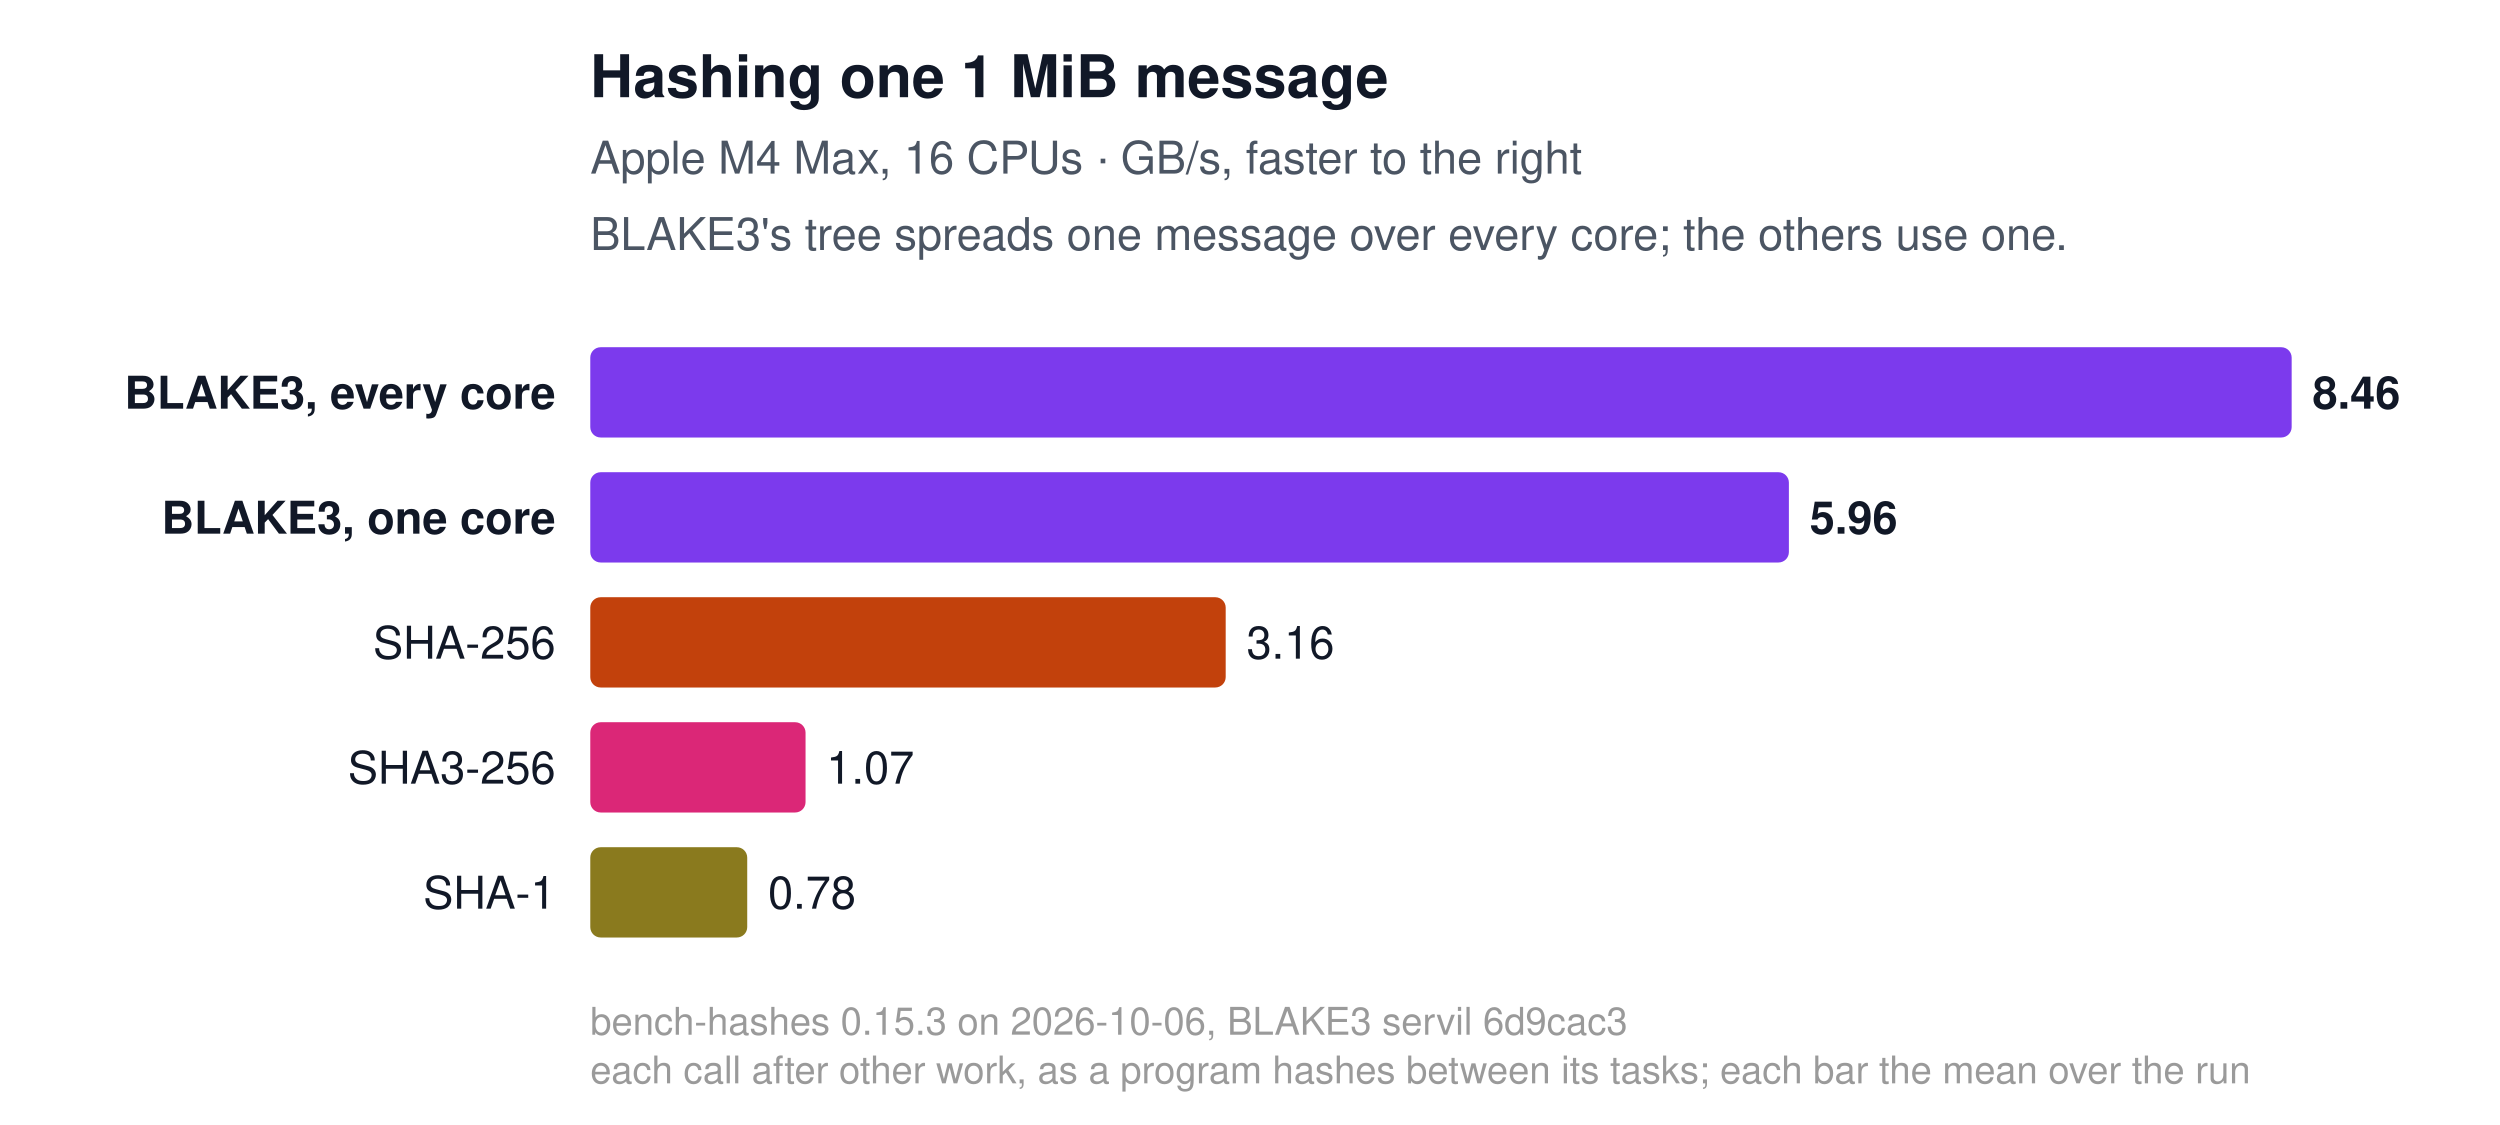
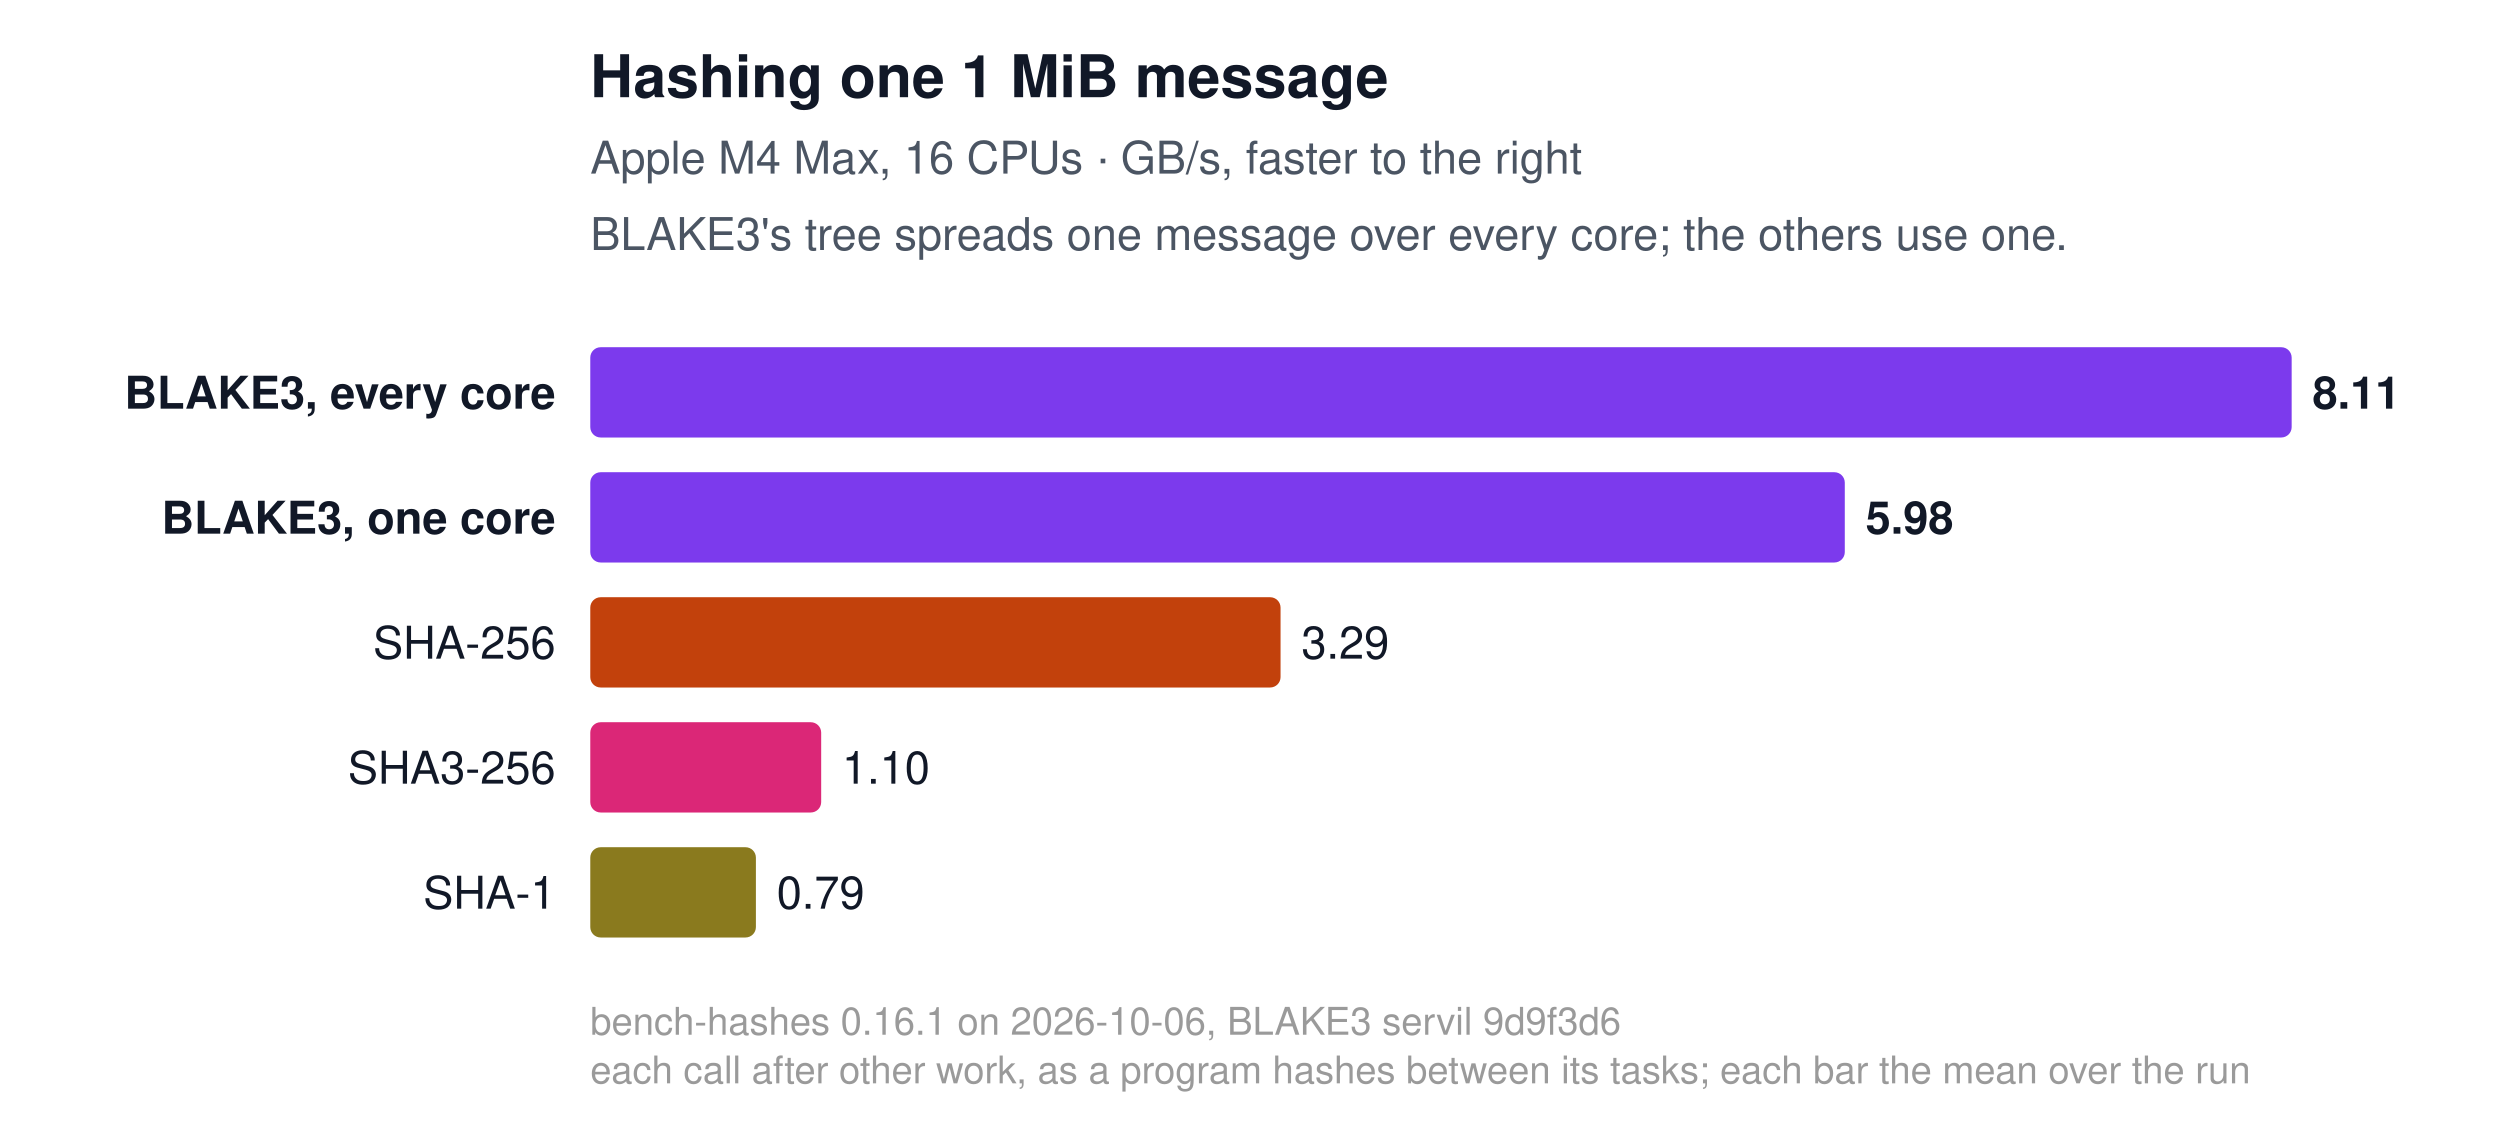
<svg xmlns="http://www.w3.org/2000/svg" width="720" height="324" viewBox="0 0 720 324" font-family="-apple-system, BlinkMacSystemFont, 'Segoe UI', Helvetica, Arial, sans-serif">
  <rect width="720" height="324" fill="#ffffff" />
  <text x="170" y="28" font-size="17" font-weight="600" fill="#111827">Hashing one 1 MiB message</text>
  <text x="170" y="50" font-size="13" fill="#4b5563">Apple M4 Max, 16 CPUs · GB/s, faster to the right</text>
  <text x="170" y="72" font-size="13" fill="#4b5563">BLAKE3's tree spreads one message over every core; the others use one.</text>
  <text x="160" y="117.7" font-size="13" fill="#111827" text-anchor="end" font-weight="600">BLAKE3, every core</text>
  <rect x="170" y="100" width="490.0" height="26" rx="3" fill="#7c3aed" />
-   <text x="666.0" y="117.7" font-size="13" fill="#111827" font-weight="600">8.46</text>
+   <text x="666.0" y="117.7" font-size="13" fill="#111827" font-weight="600">8.11</text>
  <text x="160" y="153.7" font-size="13" fill="#111827" text-anchor="end" font-weight="600">BLAKE3, one core</text>
-   <rect x="170" y="136" width="345.2" height="26" rx="3" fill="#7c3aed" />
-   <text x="521.2" y="153.7" font-size="13" fill="#111827" font-weight="600">5.96</text>
+   <rect x="170" y="136" width="361.3" height="26" rx="3" fill="#7c3aed" />
+   <text x="537.3" y="153.7" font-size="13" fill="#111827" font-weight="600">5.98</text>
  <text x="160" y="189.7" font-size="13" fill="#111827" text-anchor="end">SHA-256</text>
-   <rect x="170" y="172" width="183.0" height="26" rx="3" fill="#c2410c" />
-   <text x="359.0" y="189.7" font-size="13" fill="#111827">3.16</text>
+   <rect x="170" y="172" width="198.8" height="26" rx="3" fill="#c2410c" />
+   <text x="374.8" y="189.7" font-size="13" fill="#111827">3.29</text>
  <text x="160" y="225.7" font-size="13" fill="#111827" text-anchor="end">SHA3-256</text>
-   <rect x="170" y="208" width="62.0" height="26" rx="3" fill="#db2777" />
-   <text x="238.0" y="225.7" font-size="13" fill="#111827">1.07</text>
+   <rect x="170" y="208" width="66.5" height="26" rx="3" fill="#db2777" />
+   <text x="242.5" y="225.7" font-size="13" fill="#111827">1.10</text>
  <text x="160" y="261.7" font-size="13" fill="#111827" text-anchor="end">SHA-1</text>
-   <rect x="170" y="244" width="45.2" height="26" rx="3" fill="#8a7a1e" />
-   <text x="221.2" y="261.7" font-size="13" fill="#111827">0.78</text>
-   <text x="170" y="298.0" font-size="11" fill="#9a9a9a">bench-hashes 0.15.3 on 2026-10-06, BLAKE3 servil 6d9cac3</text>
+   <rect x="170" y="244" width="47.7" height="26" rx="3" fill="#8a7a1e" />
+   <text x="223.7" y="261.7" font-size="13" fill="#111827">0.79</text>
+   <text x="170" y="298.0" font-size="11" fill="#9a9a9a">bench-hashes 0.16.1 on 2026-10-06, BLAKE3 servil 9d9f3d6</text>
  <text x="170" y="312.0" font-size="11" fill="#9a9a9a">each call after other work, as a program hashes between its tasks; each bar the mean over the run</text>
</svg>
